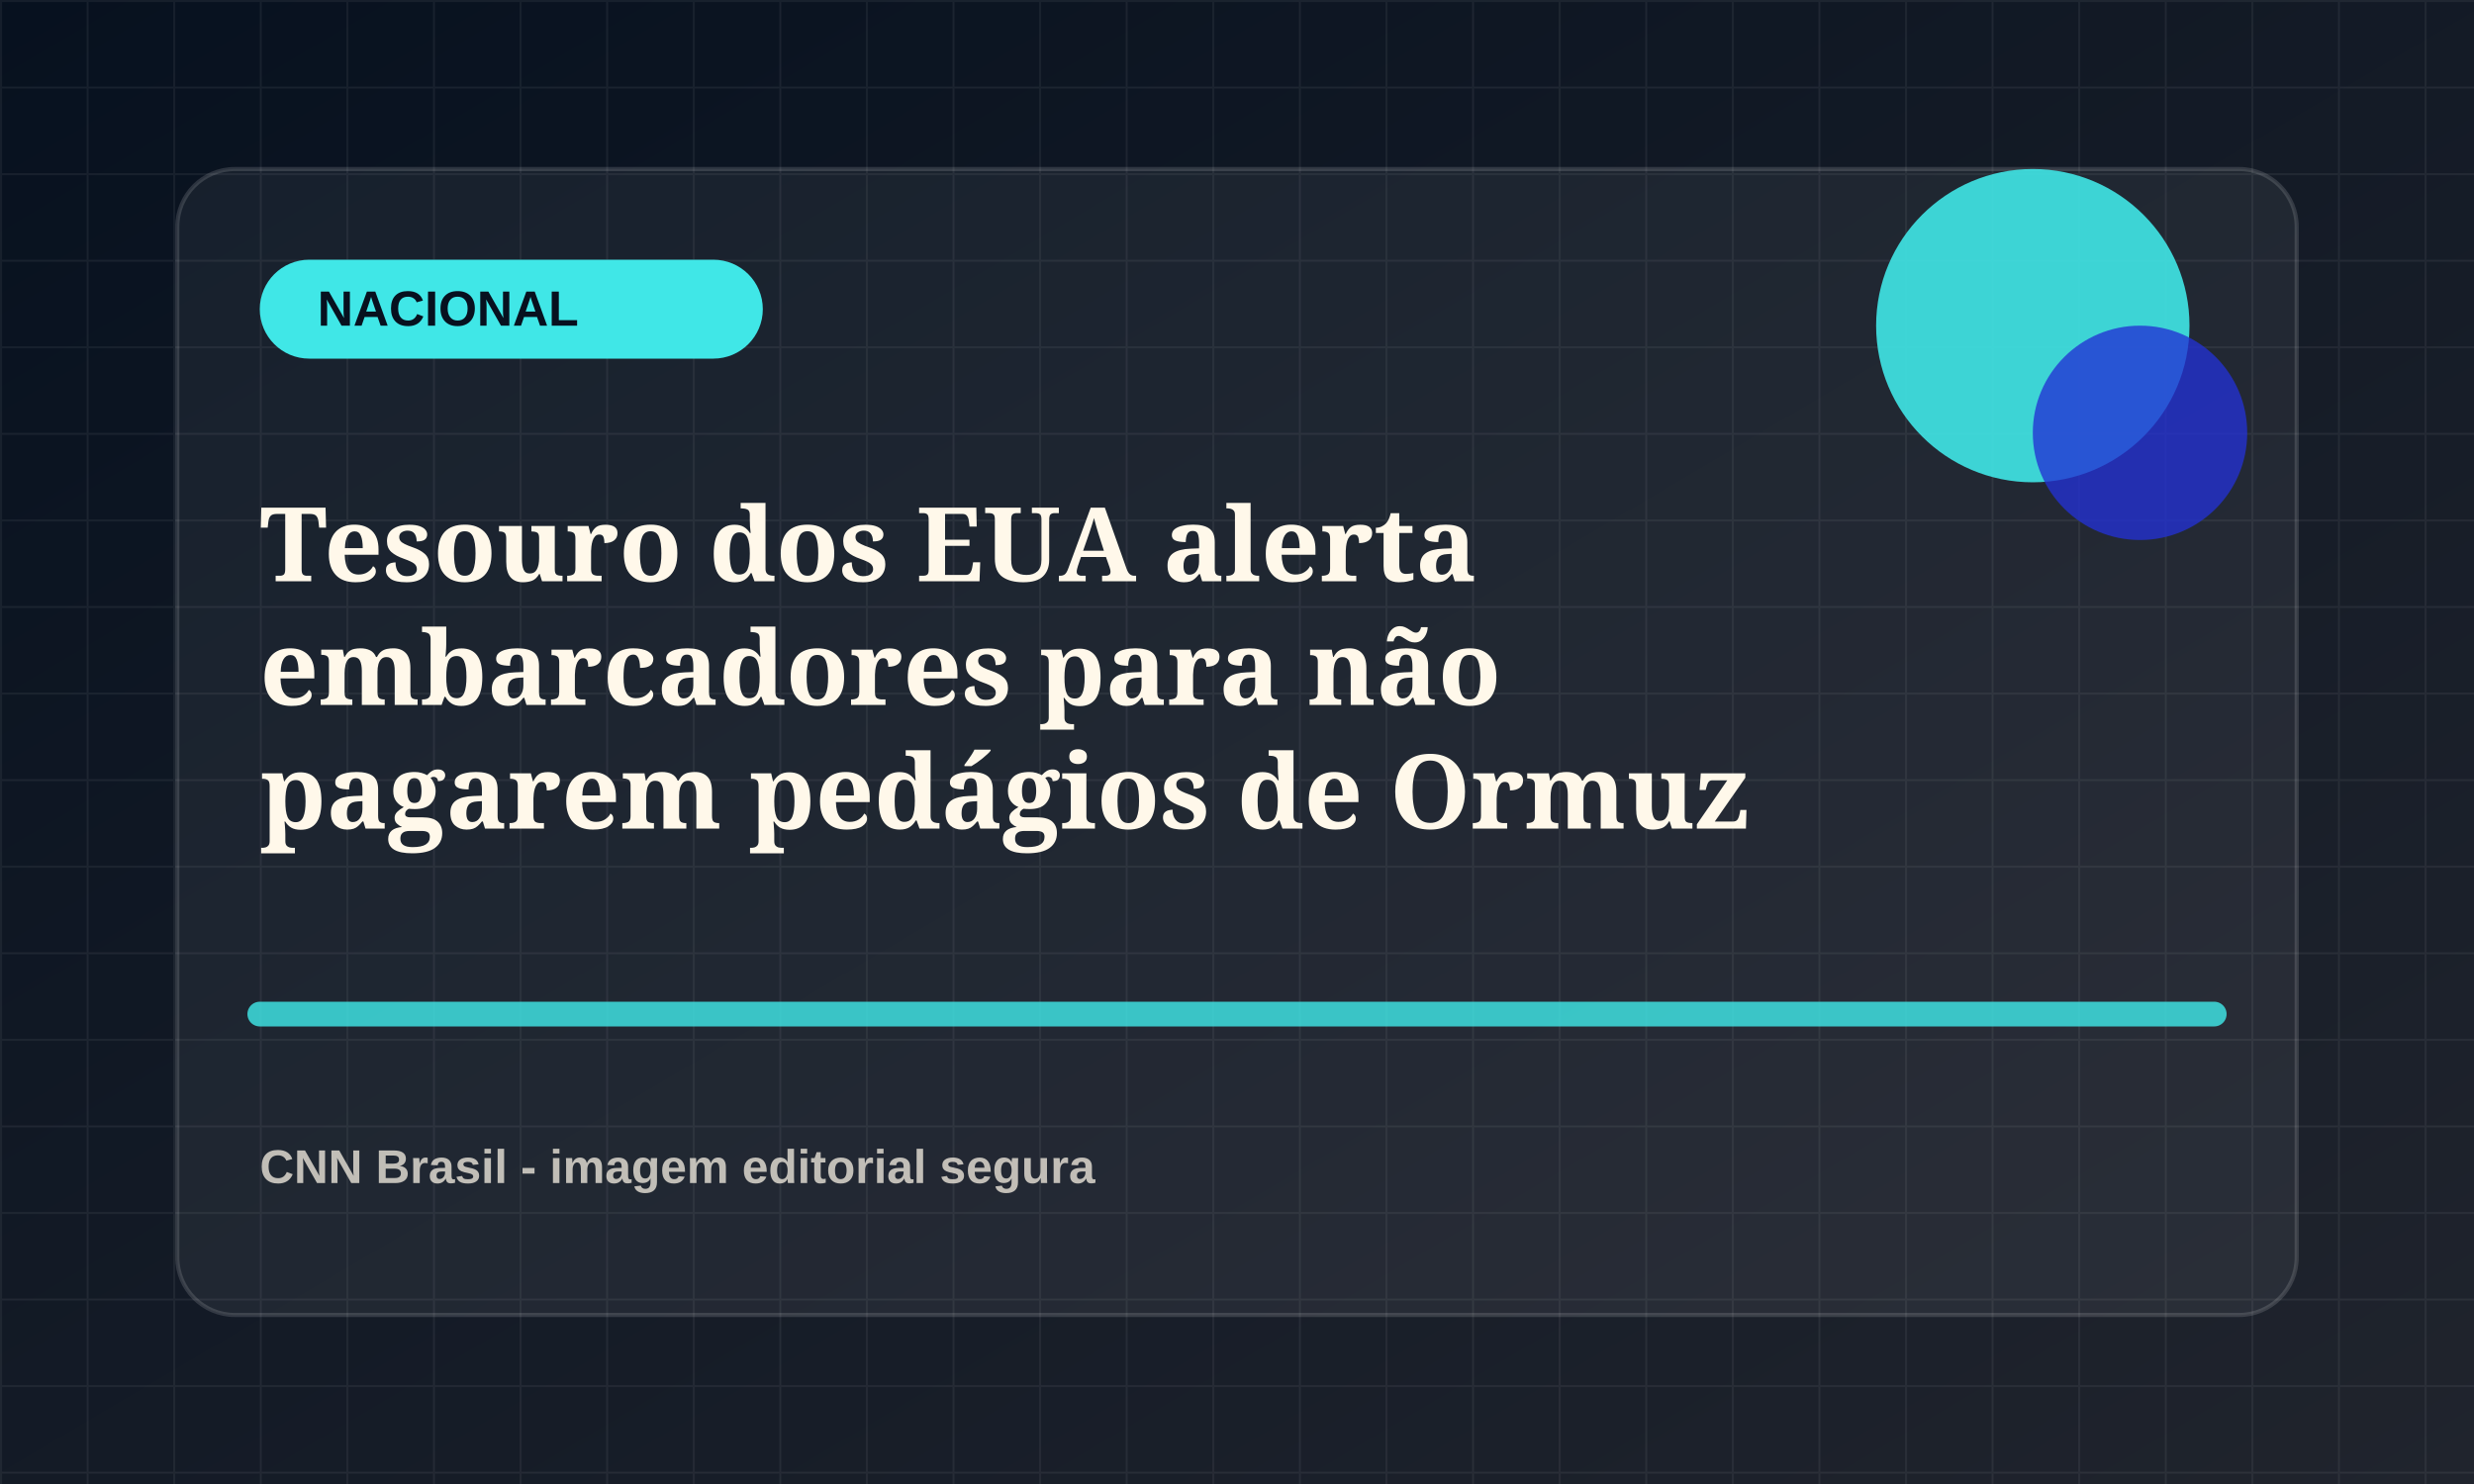
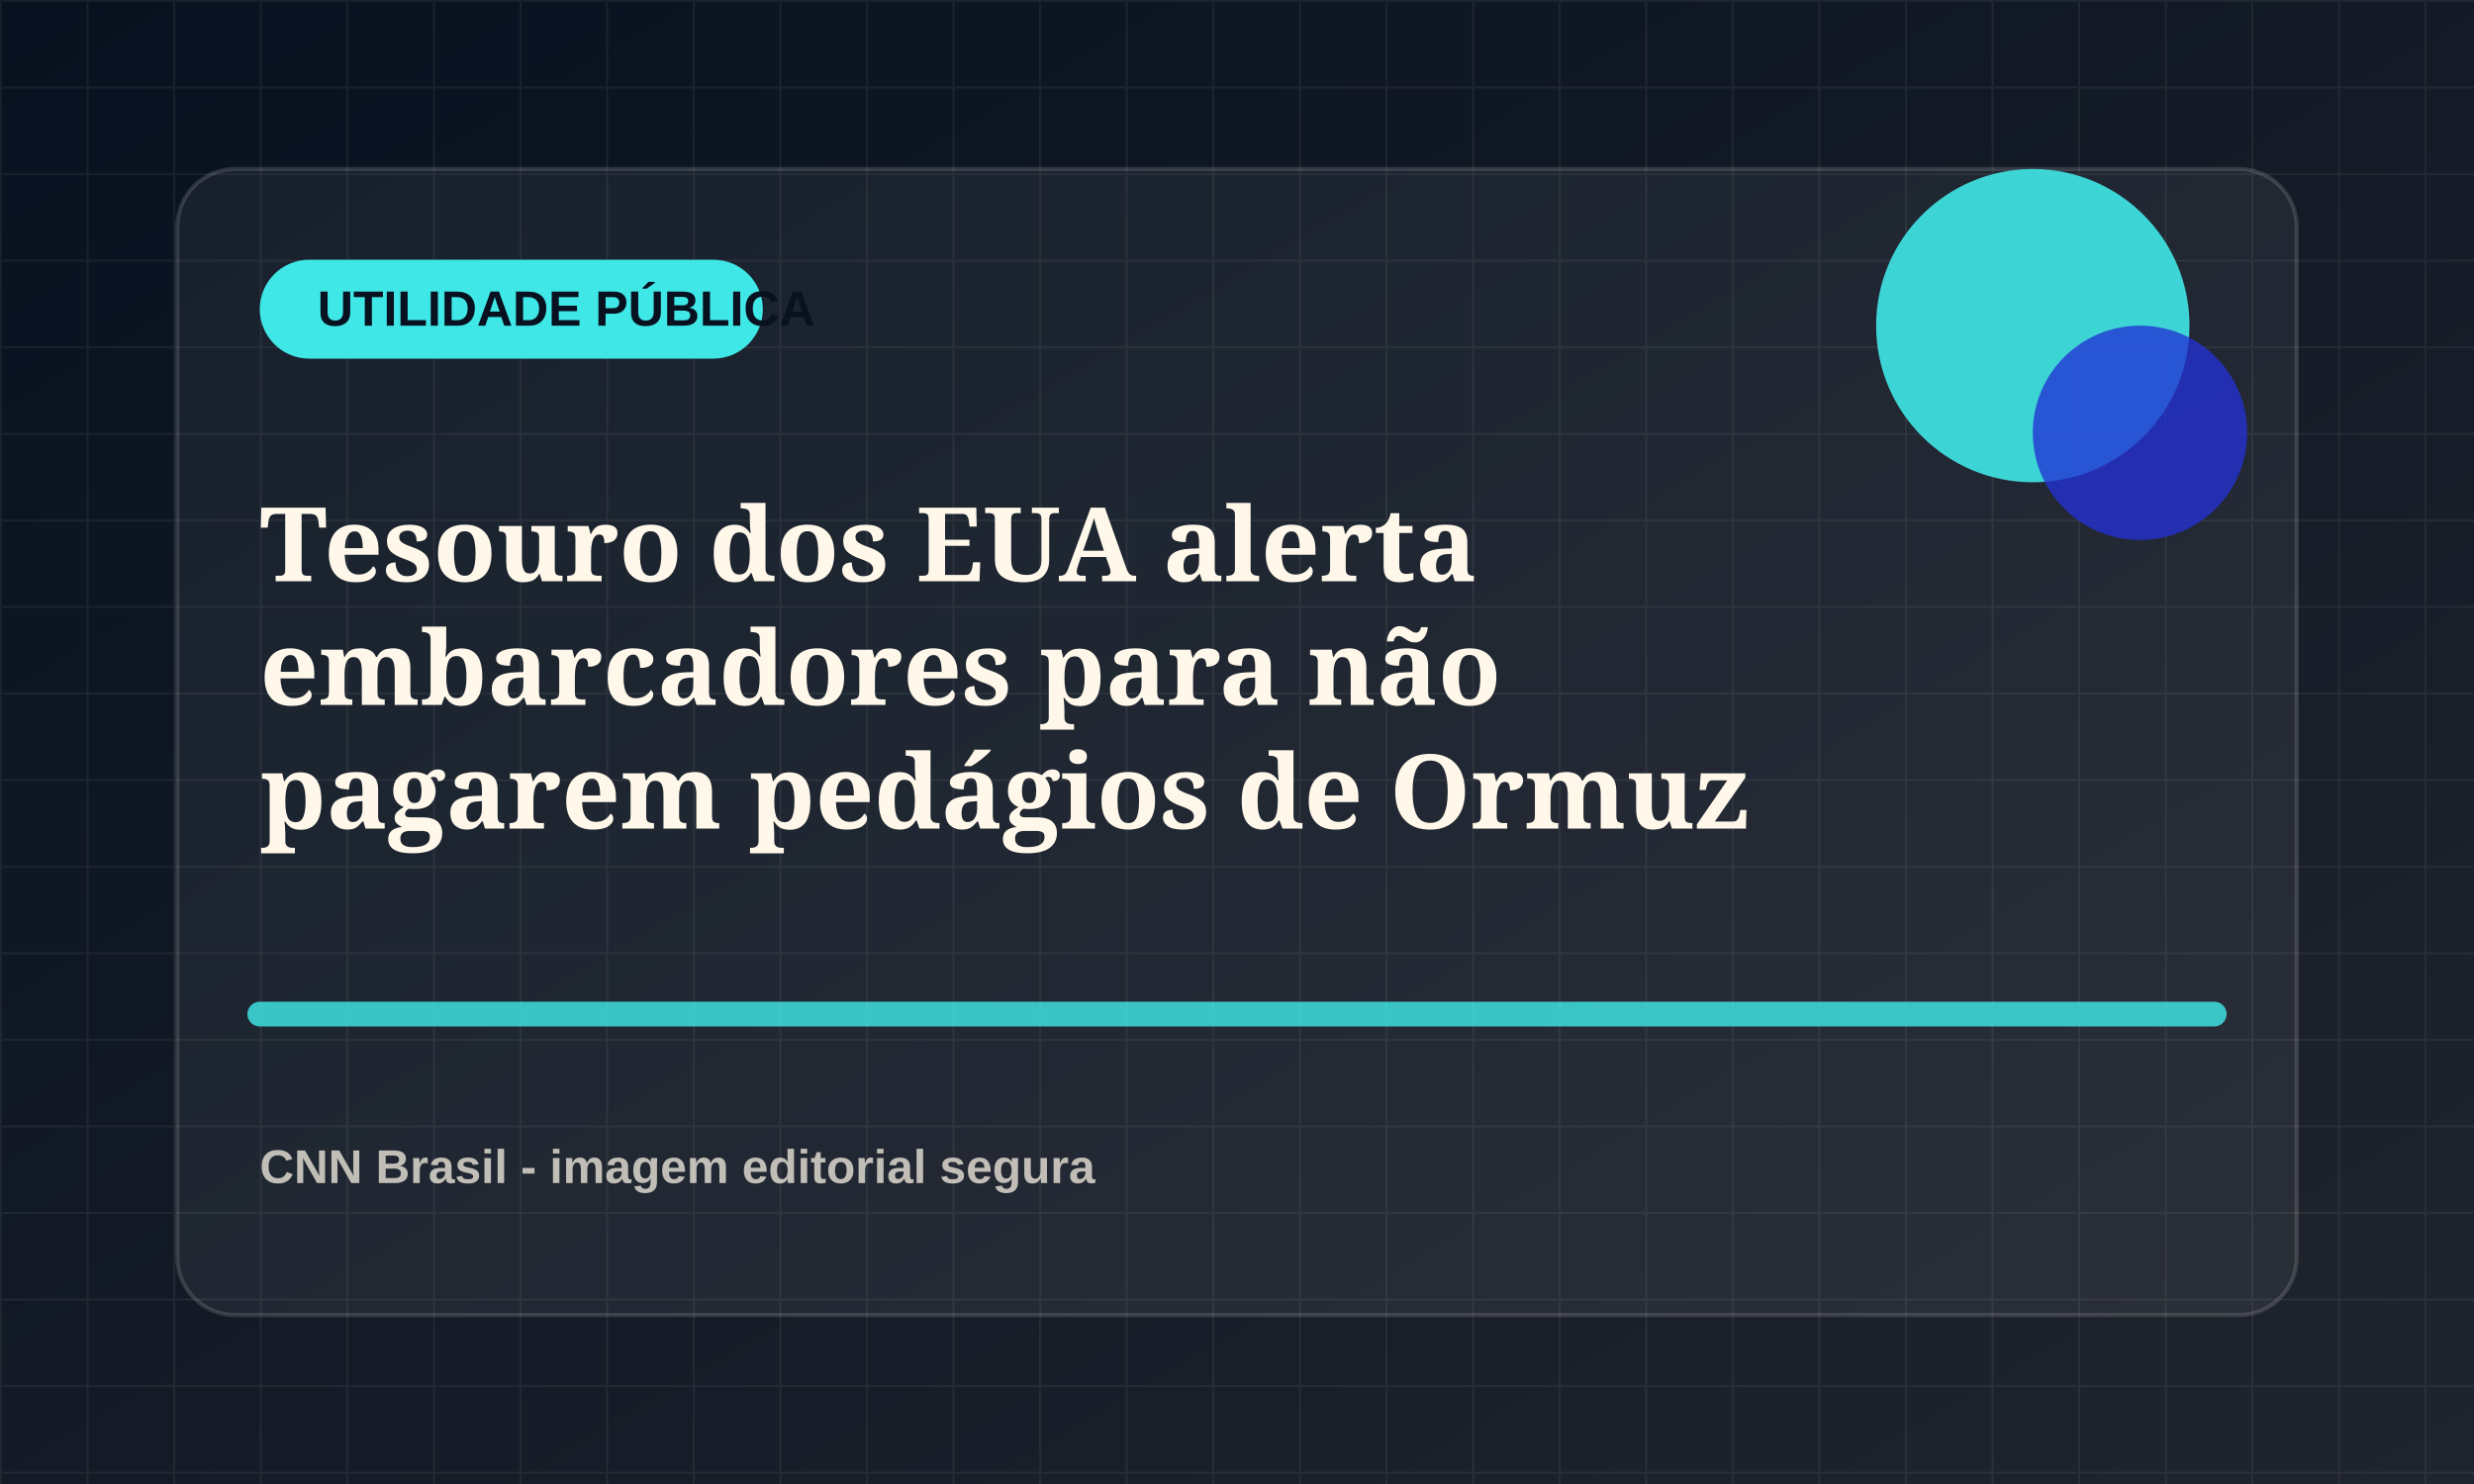
<svg xmlns="http://www.w3.org/2000/svg" viewBox="0 0 1200 720">
  <defs>
    <linearGradient id="bg" x1="0" x2="1" y1="0" y2="1">
      <stop offset="0" stop-color="#07111f" />
      <stop offset="1" stop-color="#20242d" />
    </linearGradient>
    <pattern id="grid" width="42" height="42" patternUnits="userSpaceOnUse">
      <path d="M42 0H0v42" fill="none" stroke="rgba(255,255,255,.055)" stroke-width="2" />
    </pattern>
  </defs>
  <rect width="1200" height="720" fill="url(#bg)" />
  <rect width="1200" height="720" fill="url(#grid)" />
  <rect x="86" y="82" width="1028" height="556" rx="28" fill="rgba(255,255,255,.055)" stroke="rgba(255,255,255,.14)" stroke-width="2" />
  <rect x="126" y="126" width="244" height="48" rx="24" fill="hsl(180 78% 58%)" />
-   <text x="154" y="158" fill="#07111f" font-family="Arial, sans-serif" font-size="24" font-weight="800">NACIONAL</text>
+   <text x="154" y="158" fill="#07111f" font-family="Arial, sans-serif" font-size="24" font-weight="800">UTILIDADE PÚBLICA</text>
  <circle cx="986" cy="158" r="76" fill="hsl(180 78% 58%)" opacity=".9" />
  <circle cx="1038" cy="210" r="52" fill="hsl(235 72% 48%)" opacity=".78" />
  <path d="M126 492h948" stroke="hsl(180 78% 58%)" stroke-width="12" stroke-linecap="round" opacity=".82" />
  <text x="126" y="282" fill="#fff8ea" font-family="Georgia, serif" font-size="50" font-weight="700">
    <tspan x="126" dy="0">Tesouro dos EUA alerta</tspan>
    <tspan x="126" dy="60">embarcadores para não</tspan>
    <tspan x="126" dy="60">pagarem pedágios de Ormuz</tspan>
  </text>
  <text x="126" y="574" fill="rgba(255,248,234,.72)" font-family="Arial, sans-serif" font-size="23" font-weight="700">CNN Brasil - imagem editorial segura</text>
</svg>
